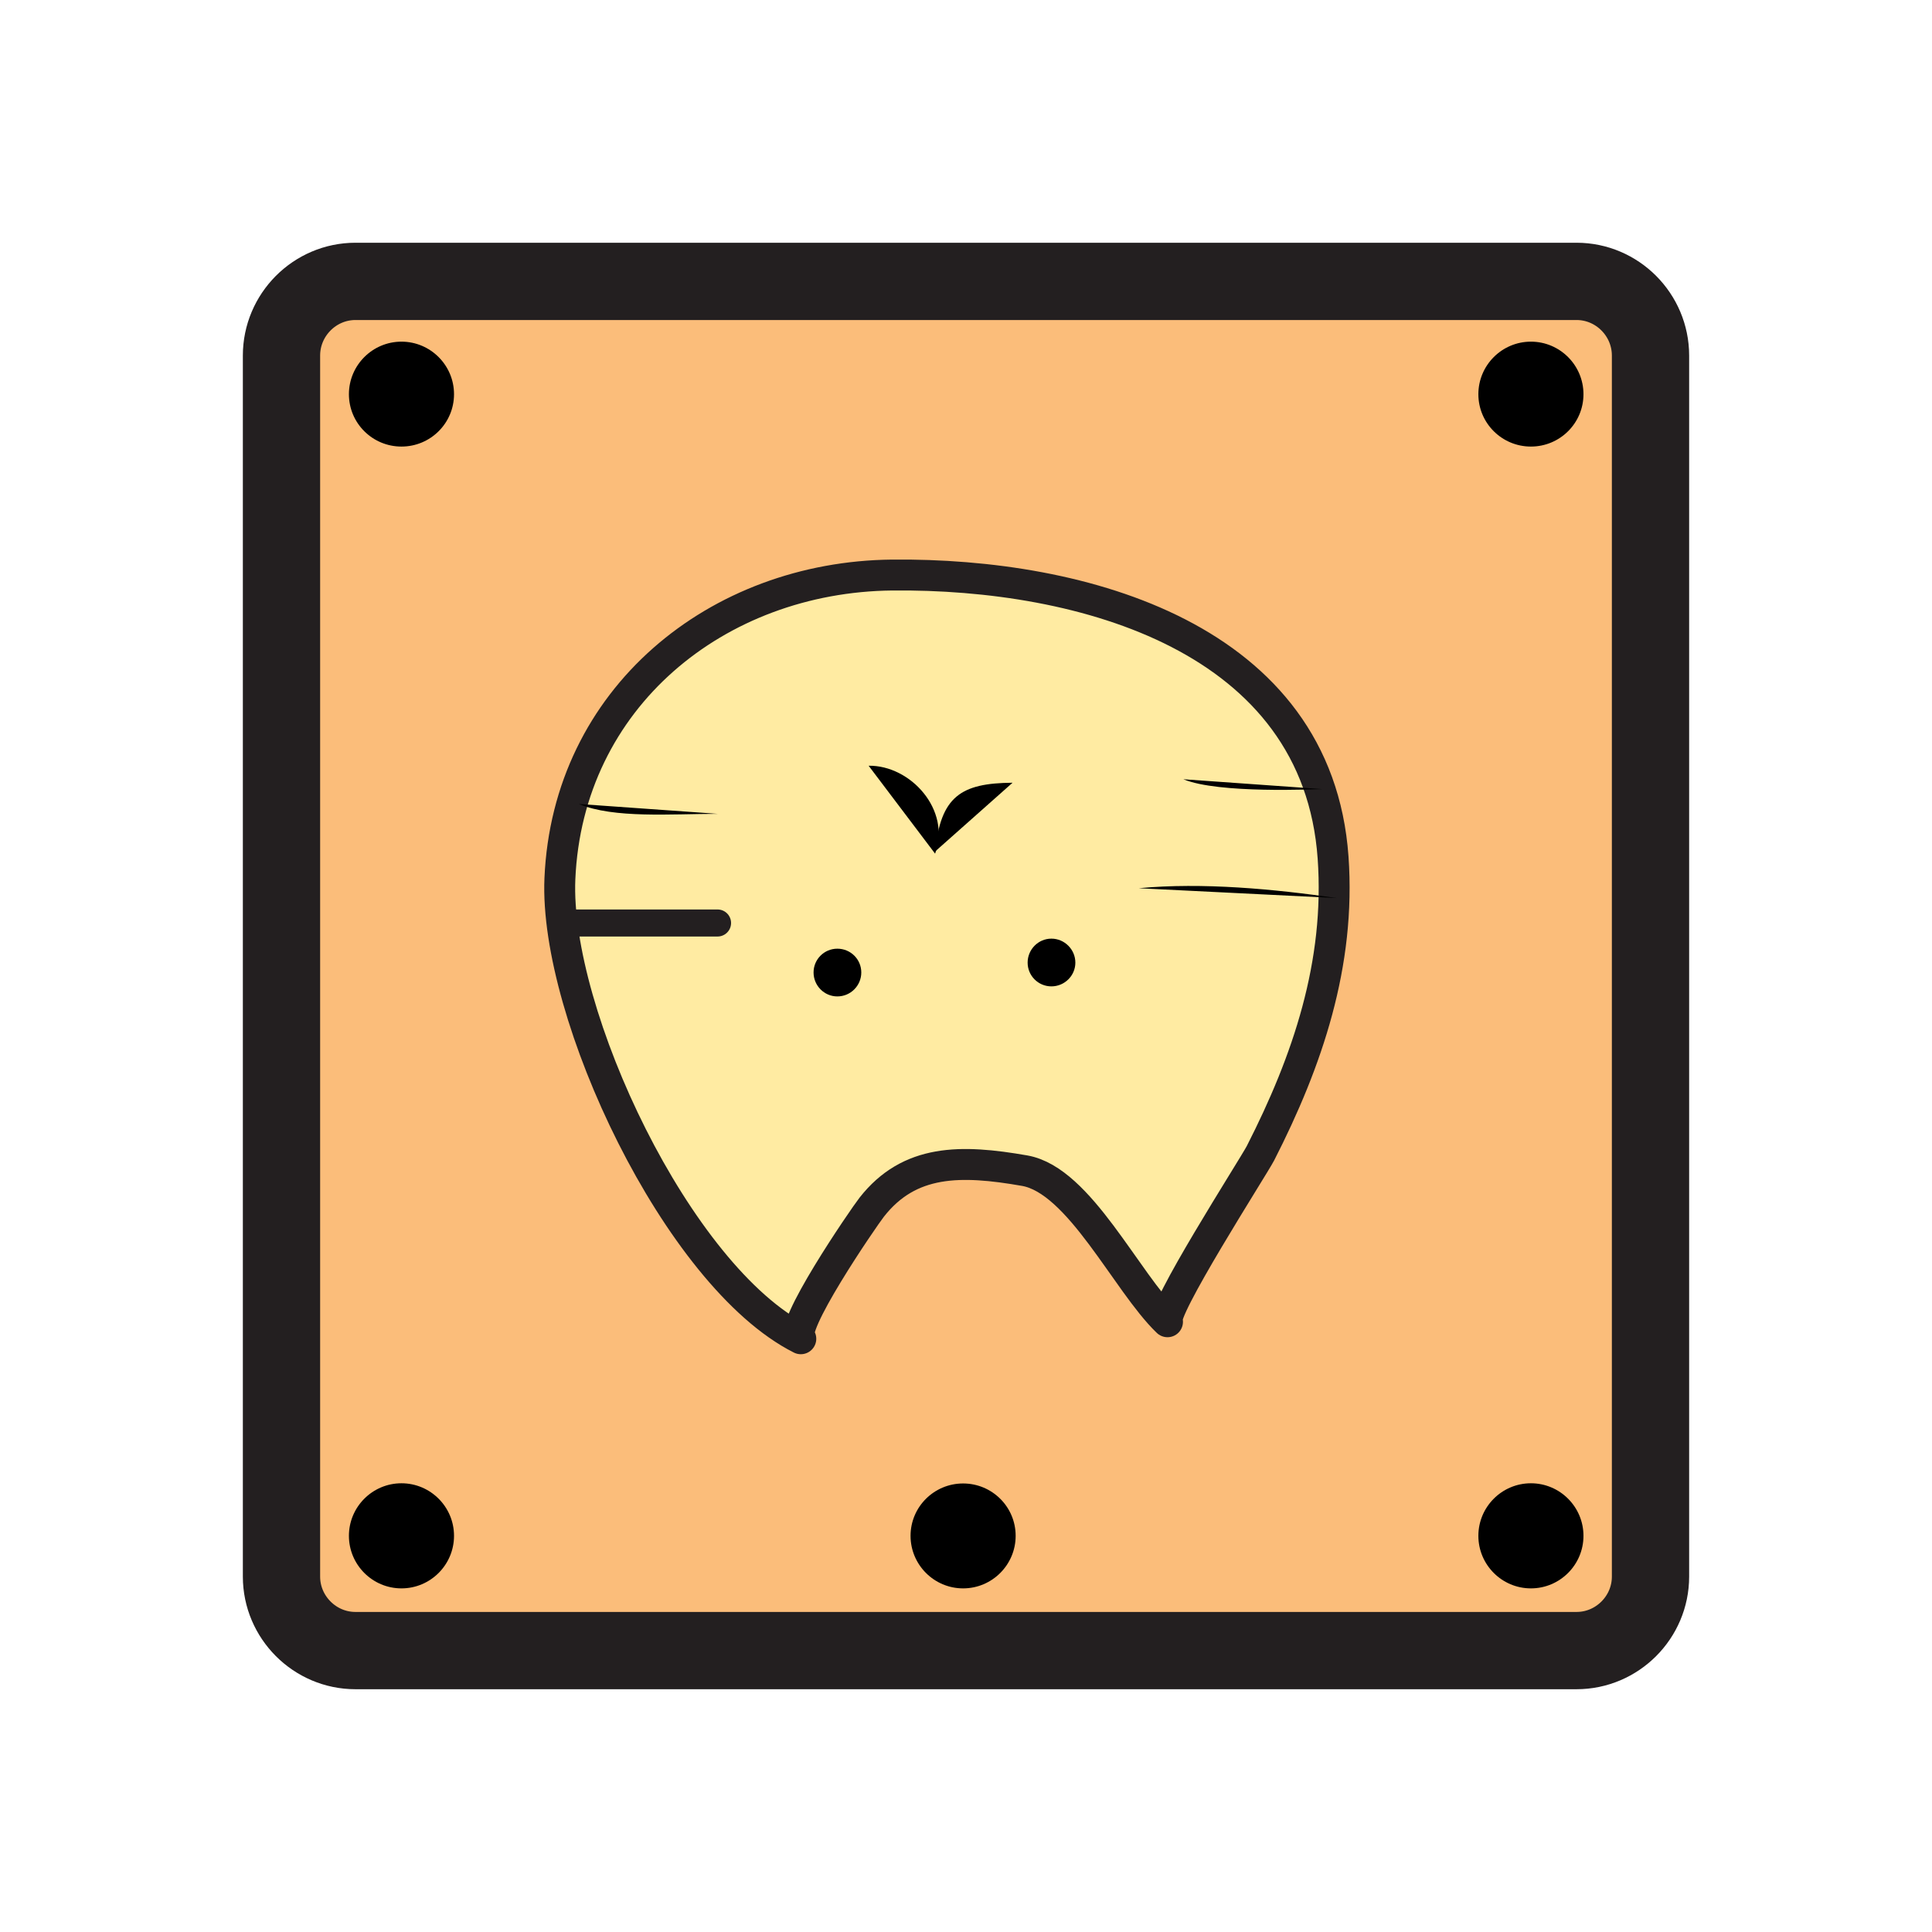
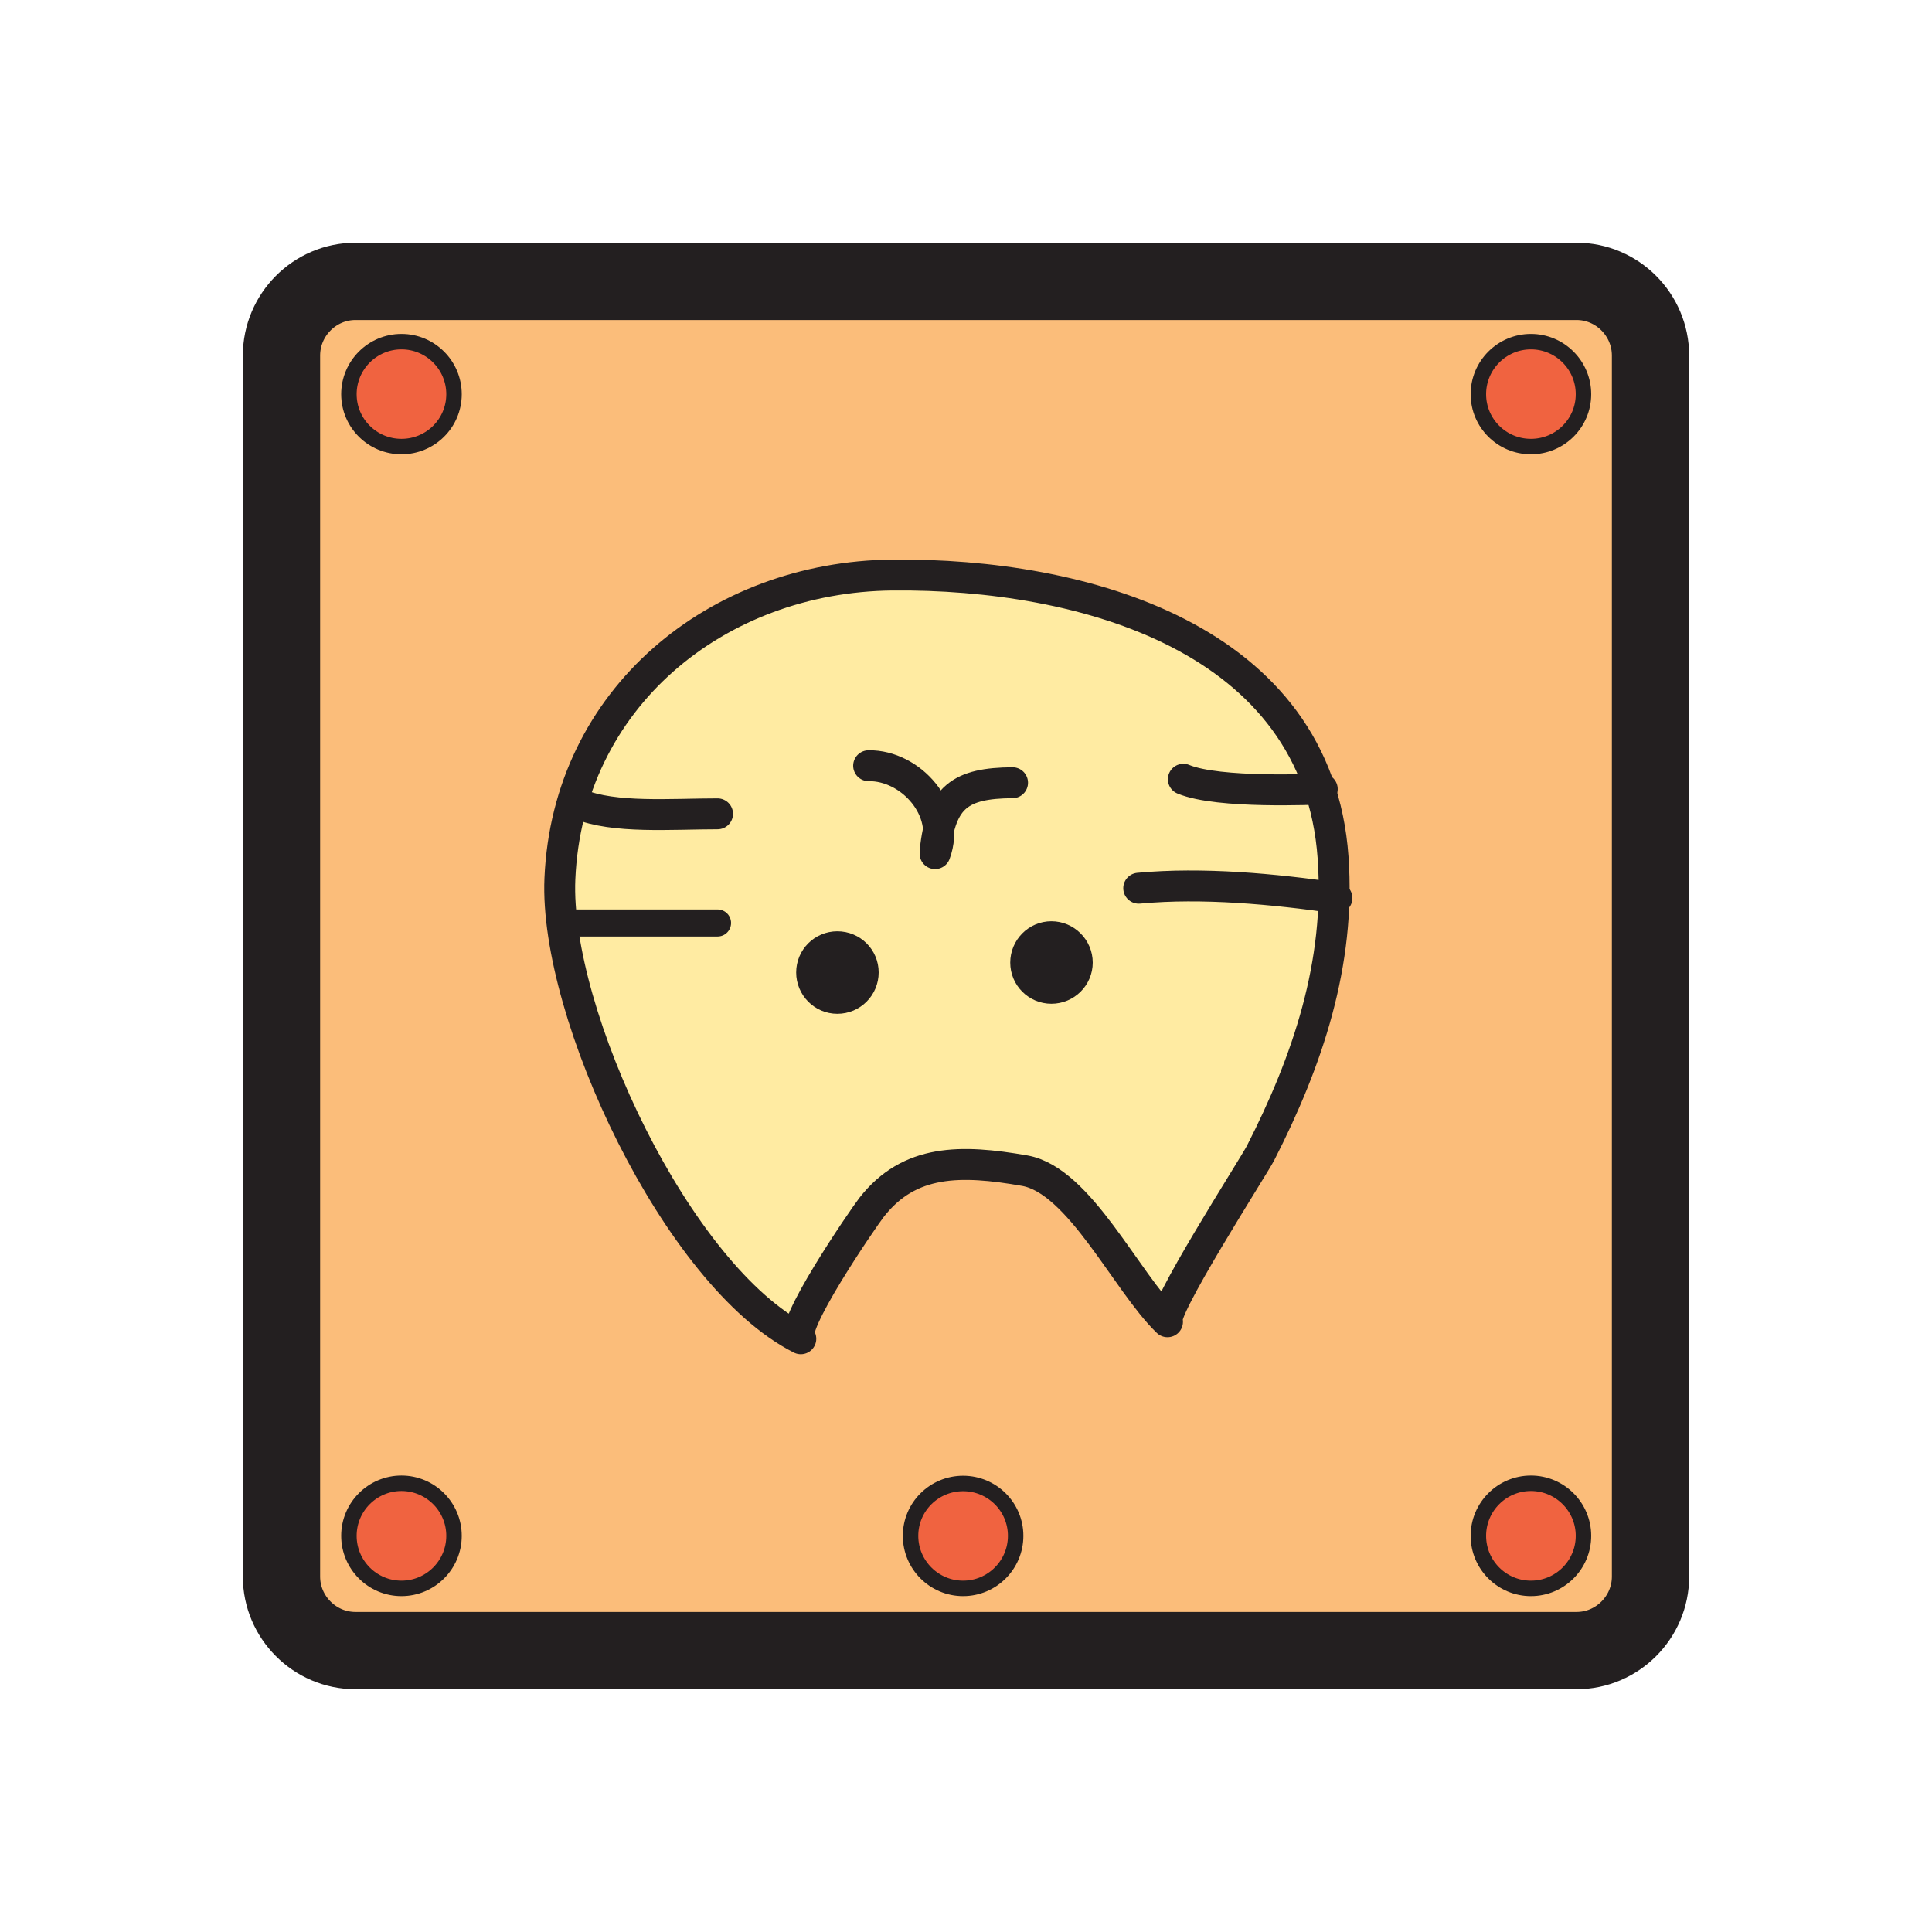
<svg xmlns="http://www.w3.org/2000/svg" width="100" height="100" viewBox="0 0 100 100">
  <path fill="#fbbd7a" d="M14.57 18.404c0-2.11 1.72-3.84 3.83-3.84h63.2c2.11 0 3.83 1.73 3.83 3.84v63.2c0 2.1-1.72 3.83-3.83 3.83H18.4c-2.11 0-3.83-1.73-3.83-3.83z" />
  <path fill="none" stroke="#231f20" stroke-linecap="round" stroke-linejoin="round" stroke-width="4" d="M14.57 18.404c0-2.11 1.72-3.84 3.83-3.84h63.2c2.11 0 3.83 1.73 3.83 3.84v63.2c0 2.1-1.72 3.83-3.83 3.83H18.4c-2.11 0-3.83-1.73-3.83-3.83z" />
  <path fill="#ffeba2" stroke="#231f20" stroke-linecap="round" stroke-linejoin="round" stroke-width="1.6" d="M60.43 68.414c-.43-.43 4.41-7.96 4.81-8.72 2.44-4.78 4.15-9.81 3.76-15.31-.81-11.37-12.94-14.72-22.82-14.62-9.07.09-16.8 6.37-17.2 15.72-.3 6.97 6.09 20.59 12.47 23.81-.78-.4 3.26-6.29 3.67-6.81 1.95-2.49 4.61-2.47 7.92-1.89 2.84.5 5.25 5.76 7.39 7.82" />
-   <path d="M53.19 49.824c0-.68.55-1.24 1.23-1.24s1.24.56 1.24 1.24-.56 1.23-1.24 1.23-1.23-.55-1.23-1.23m-11.08.51c0-.68.55-1.23 1.23-1.23.69 0 1.24.55 1.24 1.23s-.55 1.24-1.24 1.24c-.68 0-1.23-.56-1.23-1.24" class="1GI_svg__s15" />
+   <path fill="#231f20" stroke="#231f20" stroke-width="1.8" d="M53.19 49.824c0-.68.55-1.24 1.23-1.24s1.24.56 1.24 1.24-.56 1.23-1.24 1.23-1.23-.55-1.23-1.23zm-11.08.51c0-.68.55-1.23 1.23-1.23.69 0 1.24.55 1.24 1.23s-.55 1.24-1.24 1.24c-.68 0-1.23-.56-1.23-1.24z" />
  <path fill="#231f20" stroke="#231f20" stroke-linecap="round" stroke-linejoin="round" stroke-width="1.4" d="M37.14 47.774h-7.98" />
-   <path d="M37.14 42.124c-2.39 0-5.36.25-7.18-.51m28.98 4.36c3.3-.31 7.01.04 10.26.51m-.76-5.64c-.34 0-5.36.25-7.19-.51" class="1GI_svg__s19" />
-   <path d="M52.41 40.514c-2.68.02-3.72.71-4.01 3.56" class="1GI_svg__s11" />
-   <path d="M44.96 39.634c2.17-.03 4.28 2.29 3.44 4.55" class="1GI_svg__s11" />
-   <path d="M47.13 79.494c0-1.5 1.22-2.71 2.72-2.71s2.72 1.21 2.72 2.71-1.22 2.72-2.72 2.72-2.72-1.22-2.72-2.72m-29.07 0c0-1.5 1.22-2.72 2.72-2.72s2.72 1.22 2.72 2.72-1.22 2.72-2.72 2.72-2.72-1.22-2.72-2.72m58.46 0c0-1.5 1.22-2.72 2.72-2.72s2.72 1.22 2.72 2.72-1.22 2.72-2.72 2.72-2.72-1.22-2.72-2.72m-58.46-59.09c0-1.5 1.22-2.72 2.72-2.72s2.72 1.22 2.72 2.72-1.22 2.71-2.72 2.71-2.72-1.21-2.72-2.71m58.46 0c0-1.5 1.22-2.72 2.72-2.72s2.72 1.22 2.72 2.72-1.22 2.71-2.72 2.71-2.72-1.21-2.72-2.71" class="1GI_svg__s7" />
+   <path fill="#231f20" stroke="#231f20" stroke-linecap="round" stroke-linejoin="round" stroke-width="1.6" d="M37.14 42.124c-2.39 0-5.36.25-7.18-.51m28.98 4.36c3.3-.31 7.01.04 10.26.51m-.76-5.64c-.34 0-5.36.25-7.19-.51" />
+   <path fill="none" stroke="#231f20" stroke-linecap="round" stroke-linejoin="round" stroke-width="1.6" d="M52.41 40.514c-2.68.02-3.72.71-4.01 3.56" />
+   <path fill="none" stroke="#231f20" stroke-linecap="round" stroke-linejoin="round" stroke-width="1.6" d="M44.96 39.634c2.17-.03 4.28 2.29 3.44 4.55" />
+   <path fill="#f06340" stroke="#231f20" stroke-linecap="round" stroke-linejoin="round" stroke-width=".8" d="M47.13 79.494c0-1.5 1.22-2.71 2.72-2.71s2.72 1.21 2.72 2.71-1.22 2.72-2.72 2.72-2.72-1.22-2.72-2.72m-29.07 0c0-1.5 1.22-2.72 2.72-2.72s2.72 1.22 2.72 2.72-1.22 2.72-2.72 2.72-2.72-1.22-2.72-2.72m58.46 0c0-1.5 1.22-2.72 2.72-2.72s2.72 1.22 2.72 2.72-1.22 2.72-2.72 2.72-2.72-1.22-2.72-2.72m-58.46-59.09c0-1.5 1.22-2.72 2.72-2.72s2.72 1.22 2.72 2.72-1.22 2.71-2.72 2.71-2.72-1.21-2.72-2.71m58.46 0c0-1.5 1.22-2.72 2.72-2.72s2.72 1.22 2.72 2.72-1.22 2.71-2.72 2.71-2.72-1.21-2.72-2.71" />
</svg>
